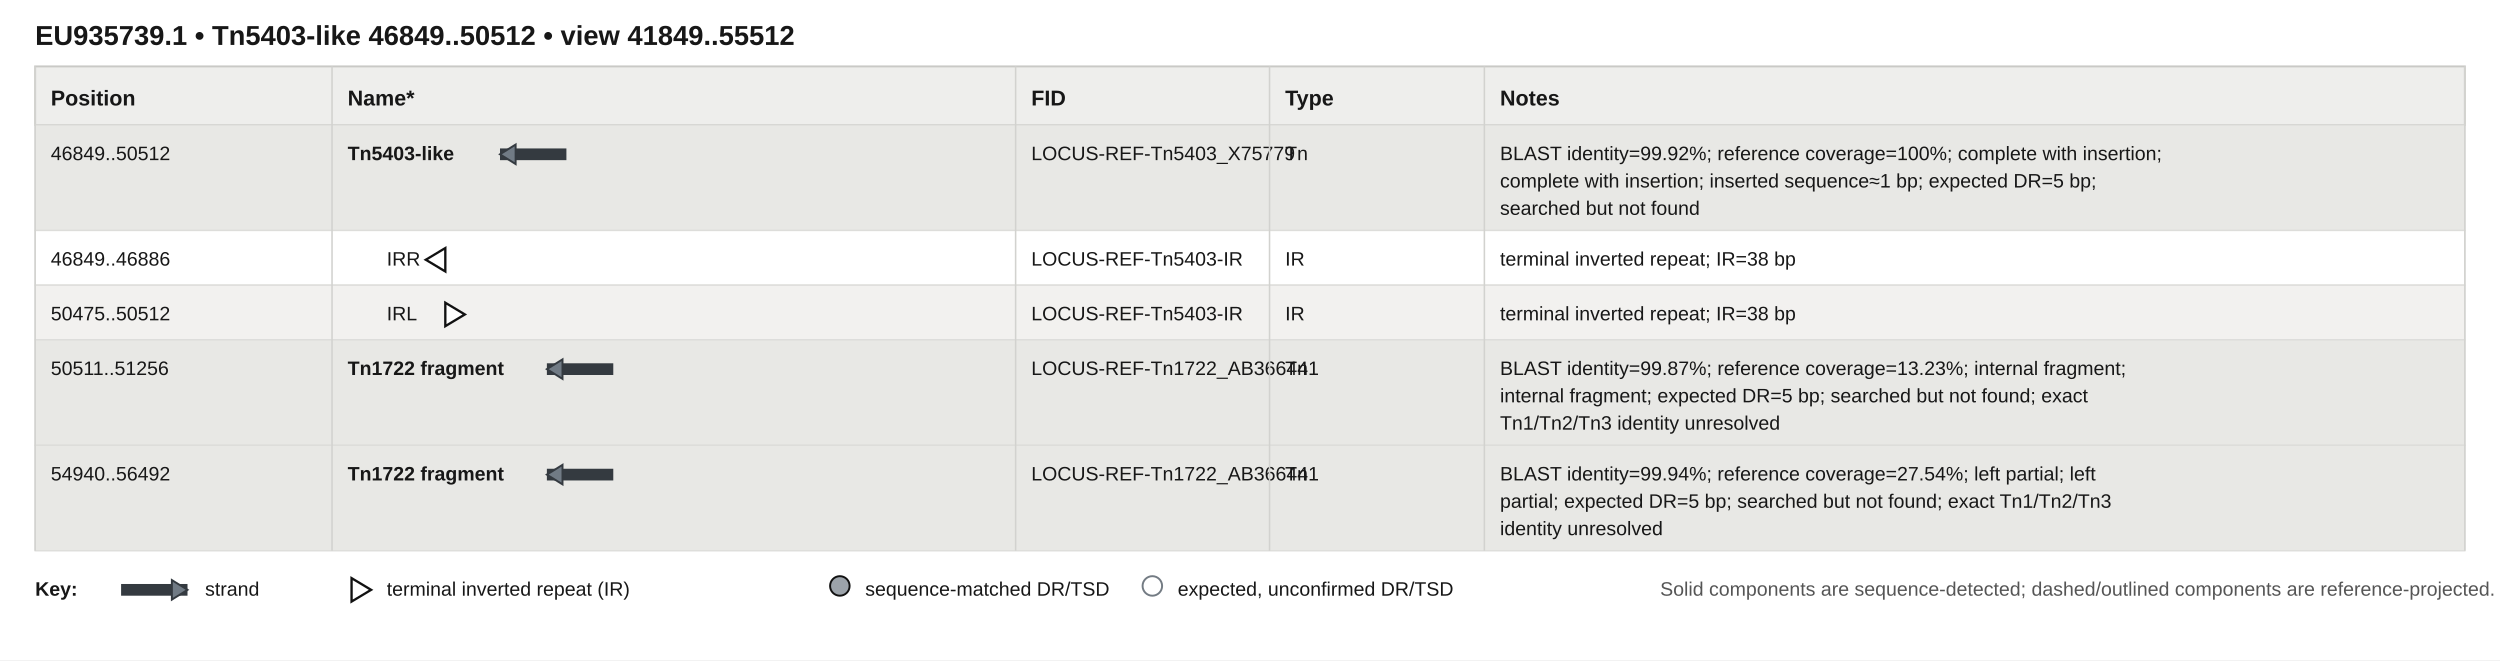
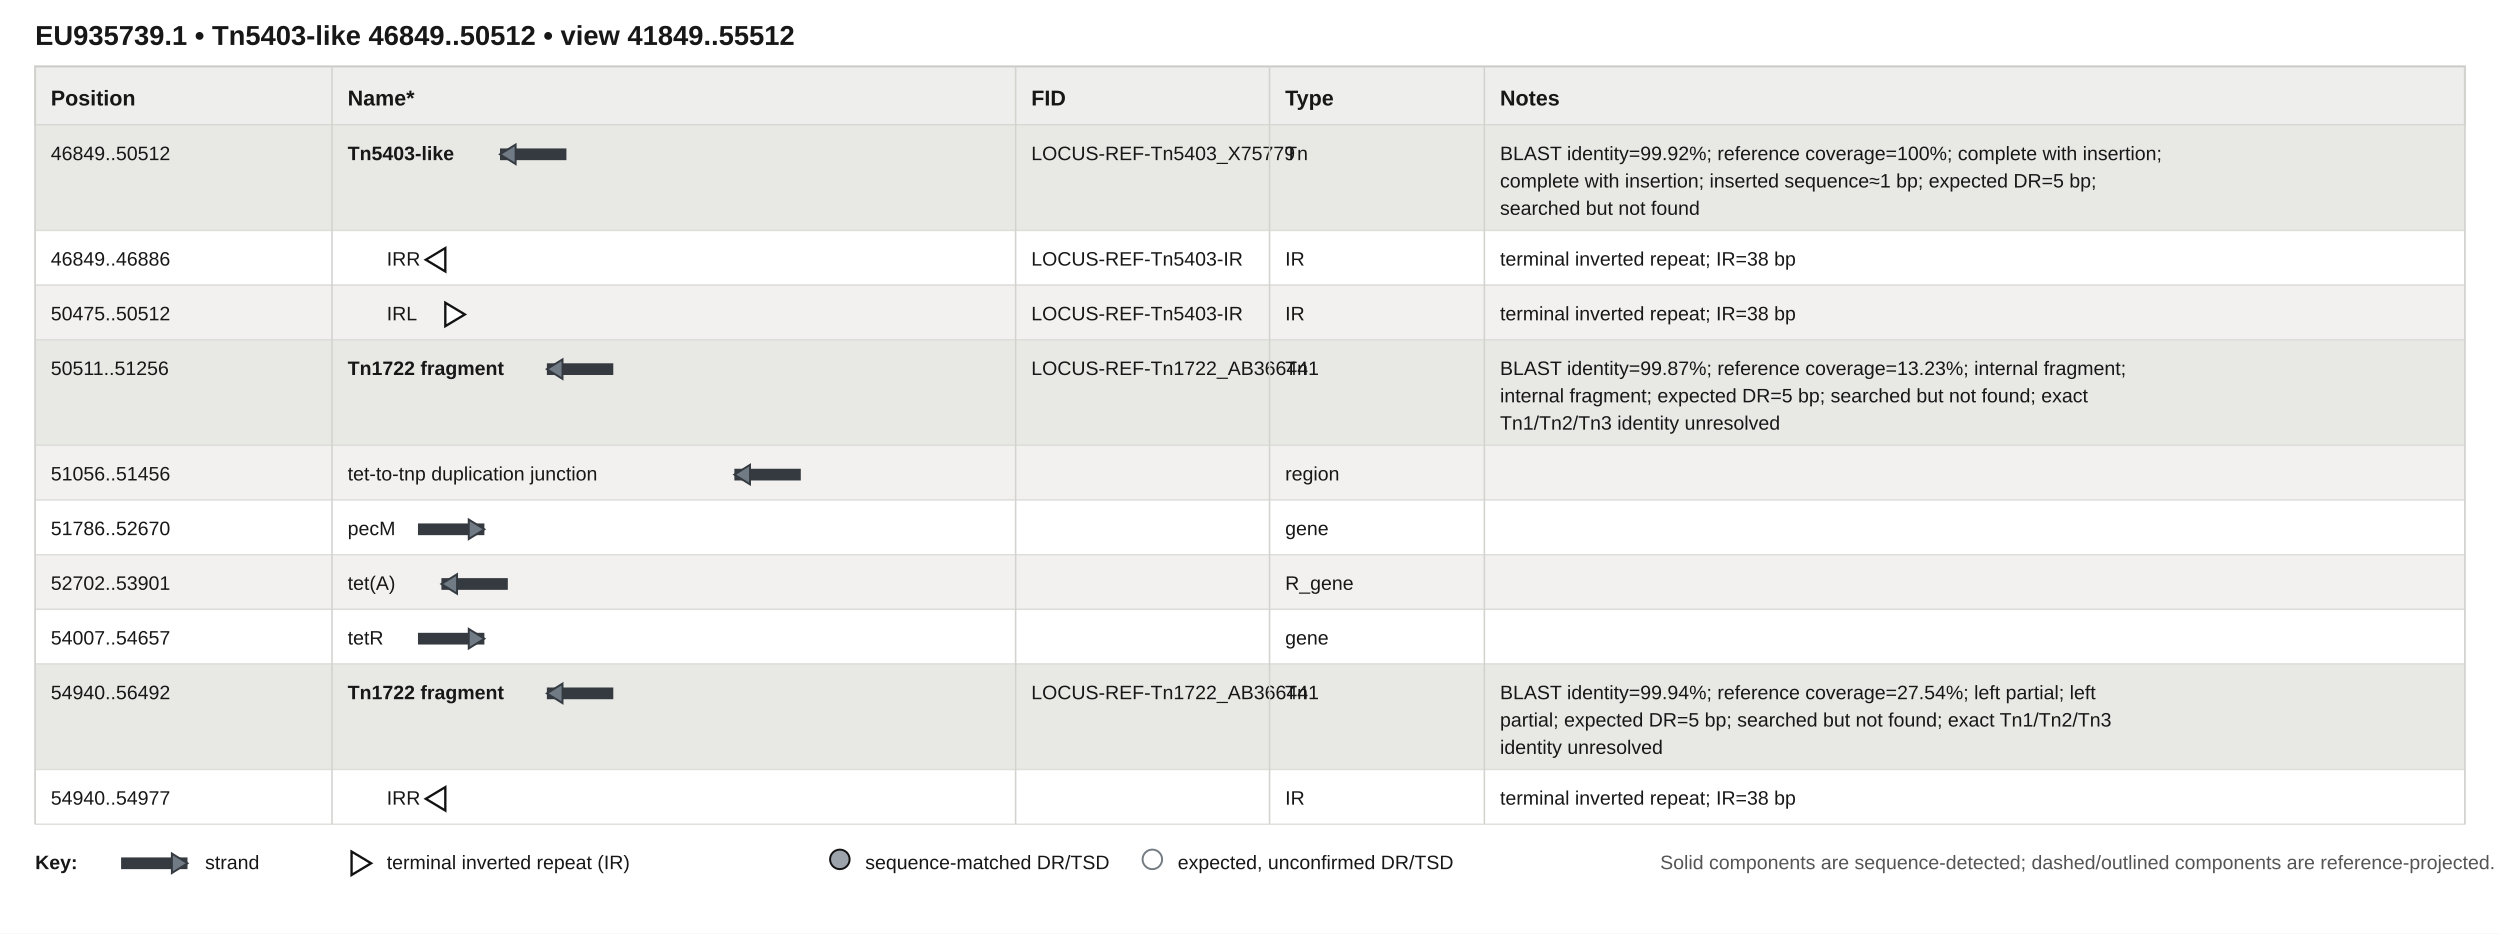
- <svg xmlns="http://www.w3.org/2000/svg" width="1280" height="338" style="background:#fff;font-family:Arial,Helvetica,sans-serif">
-   <rect x="0" y="0" width="1280" height="338" fill="#fff" />
+ <svg xmlns="http://www.w3.org/2000/svg" width="1280" height="478" style="background:#fff;font-family:Arial,Helvetica,sans-serif">
+   <rect x="0" y="0" width="1280" height="478" fill="#fff" />
  <text x="18.0" y="23.0" font-size="14" font-weight="bold" text-anchor="start" fill="#171717">EU935739.1 • Tn5403-like 46849..50512 • view 41849..55512</text>
  <rect x="18" y="34" width="1244" height="30" fill="#eeeeec" stroke="#c9c9c6" />
  <text x="26.0" y="54.0" font-size="11" font-weight="bold" text-anchor="start" fill="#171717">Position</text>
  <text x="178.0" y="54.0" font-size="11" font-weight="bold" text-anchor="start" fill="#171717">Name*</text>
  <text x="528.0" y="54.0" font-size="11" font-weight="bold" text-anchor="start" fill="#171717">FID</text>
  <text x="658.0" y="54.0" font-size="11" font-weight="bold" text-anchor="start" fill="#171717">Type</text>
  <text x="768.0" y="54.0" font-size="11" font-weight="bold" text-anchor="start" fill="#171717">Notes</text>
  <rect x="18" y="64" width="1244" height="54" fill="#e8e8e5" stroke="#ddddda" stroke-width="0.7" />
  <text x="26.0" y="82.0" font-size="10" font-weight="normal" text-anchor="start" fill="#171717">46849..50512</text>
  <text x="178.0" y="82.0" font-size="10" font-weight="bold" text-anchor="start" fill="#171717">Tn5403-like</text>
  <line x1="290.0" y1="79.0" x2="256.0" y2="79.0" stroke="#343a40" stroke-width="6" />
  <polygon points="256.0,79.0 264.0,74.0 264.0,84.0" fill="#717b85" stroke="#343a40" />
  <text x="528.0" y="82.0" font-size="10" font-weight="normal" text-anchor="start" fill="#171717">LOCUS-REF-Tn5403_X75779</text>
  <text x="658.0" y="82.0" font-size="10" font-weight="normal" text-anchor="start" fill="#171717">Tn</text>
  <text x="768.0" y="82.0" font-size="10" font-weight="normal" text-anchor="start" fill="#171717">BLAST identity=99.92%; reference coverage=100%; complete with insertion;</text>
  <text x="768.0" y="96.0" font-size="10" font-weight="normal" text-anchor="start" fill="#171717">complete with insertion; inserted sequence≈1 bp; expected DR=5 bp;</text>
  <text x="768.0" y="110.0" font-size="10" font-weight="normal" text-anchor="start" fill="#171717">searched but not found</text>
  <rect x="18" y="118" width="1244" height="28" fill="#ffffff" stroke="#ddddda" stroke-width="0.7" />
  <text x="26.0" y="136.0" font-size="10" font-weight="normal" text-anchor="start" fill="#171717">46849..46886</text>
  <text x="198.0" y="136.0" font-size="10" font-weight="normal" text-anchor="start" fill="#171717">IRR</text>
  <polygon points="228.0,127.0 218.0,133.0 228.0,139.0" fill="#fff" stroke="#111" stroke-width="1.2" />
  <text x="528.0" y="136.0" font-size="10" font-weight="normal" text-anchor="start" fill="#171717">LOCUS-REF-Tn5403-IR</text>
  <text x="658.0" y="136.0" font-size="10" font-weight="normal" text-anchor="start" fill="#171717">IR</text>
  <text x="768.0" y="136.0" font-size="10" font-weight="normal" text-anchor="start" fill="#171717">terminal inverted repeat; IR=38 bp</text>
  <rect x="18" y="146" width="1244" height="28" fill="#f2f1ef" stroke="#ddddda" stroke-width="0.7" />
  <text x="26.0" y="164.0" font-size="10" font-weight="normal" text-anchor="start" fill="#171717">50475..50512</text>
  <text x="198.0" y="164.0" font-size="10" font-weight="normal" text-anchor="start" fill="#171717">IRL</text>
  <polygon points="228.0,155.0 238.0,161.0 228.0,167.0" fill="#fff" stroke="#111" stroke-width="1.2" />
  <text x="528.0" y="164.0" font-size="10" font-weight="normal" text-anchor="start" fill="#171717">LOCUS-REF-Tn5403-IR</text>
  <text x="658.0" y="164.0" font-size="10" font-weight="normal" text-anchor="start" fill="#171717">IR</text>
  <text x="768.0" y="164.0" font-size="10" font-weight="normal" text-anchor="start" fill="#171717">terminal inverted repeat; IR=38 bp</text>
  <rect x="18" y="174" width="1244" height="54" fill="#e8e8e5" stroke="#ddddda" stroke-width="0.7" />
  <text x="26.0" y="192.0" font-size="10" font-weight="normal" text-anchor="start" fill="#171717">50511..51256</text>
  <text x="178.0" y="192.0" font-size="10" font-weight="bold" text-anchor="start" fill="#171717">Tn1722 fragment</text>
  <line x1="314.0" y1="189.0" x2="280.0" y2="189.0" stroke="#343a40" stroke-width="6" />
  <polygon points="280.0,189.0 288.0,184.0 288.0,194.0" fill="#717b85" stroke="#343a40" />
  <text x="528.0" y="192.0" font-size="10" font-weight="normal" text-anchor="start" fill="#171717">LOCUS-REF-Tn1722_AB366441</text>
  <text x="658.0" y="192.0" font-size="10" font-weight="normal" text-anchor="start" fill="#171717">Tn</text>
  <text x="768.0" y="192.0" font-size="10" font-weight="normal" text-anchor="start" fill="#171717">BLAST identity=99.87%; reference coverage=13.23%; internal fragment;</text>
  <text x="768.0" y="206.0" font-size="10" font-weight="normal" text-anchor="start" fill="#171717">internal fragment; expected DR=5 bp; searched but not found; exact</text>
  <text x="768.0" y="220.0" font-size="10" font-weight="normal" text-anchor="start" fill="#171717">Tn1/Tn2/Tn3 identity unresolved</text>
-   <rect x="18" y="228" width="1244" height="54" fill="#e8e8e5" stroke="#ddddda" stroke-width="0.7" />
-   <text x="26.0" y="246.0" font-size="10" font-weight="normal" text-anchor="start" fill="#171717">54940..56492</text>
-   <text x="178.0" y="246.0" font-size="10" font-weight="bold" text-anchor="start" fill="#171717">Tn1722 fragment</text>
-   <line x1="314.0" y1="243.0" x2="280.0" y2="243.0" stroke="#343a40" stroke-width="6" />
-   <polygon points="280.0,243.0 288.0,238.0 288.0,248.0" fill="#717b85" stroke="#343a40" />
-   <text x="528.0" y="246.0" font-size="10" font-weight="normal" text-anchor="start" fill="#171717">LOCUS-REF-Tn1722_AB366441</text>
-   <text x="658.0" y="246.0" font-size="10" font-weight="normal" text-anchor="start" fill="#171717">Tn</text>
-   <text x="768.0" y="246.0" font-size="10" font-weight="normal" text-anchor="start" fill="#171717">BLAST identity=99.94%; reference coverage=27.54%; left partial; left</text>
-   <text x="768.0" y="260.0" font-size="10" font-weight="normal" text-anchor="start" fill="#171717">partial; expected DR=5 bp; searched but not found; exact Tn1/Tn2/Tn3</text>
-   <text x="768.0" y="274.0" font-size="10" font-weight="normal" text-anchor="start" fill="#171717">identity unresolved</text>
-   <line x1="18" y1="34" x2="18" y2="282" stroke="#d2d2cf" stroke-width="0.8" />
-   <line x1="170" y1="34" x2="170" y2="282" stroke="#d2d2cf" stroke-width="0.8" />
-   <line x1="520" y1="34" x2="520" y2="282" stroke="#d2d2cf" stroke-width="0.8" />
-   <line x1="650" y1="34" x2="650" y2="282" stroke="#d2d2cf" stroke-width="0.8" />
-   <line x1="760" y1="34" x2="760" y2="282" stroke="#d2d2cf" stroke-width="0.8" />
-   <line x1="1262" y1="34" x2="1262" y2="282" stroke="#d2d2cf" stroke-width="0.8" />
-   <text x="18.0" y="305.0" font-size="10" font-weight="bold" text-anchor="start" fill="#171717">Key:</text>
-   <line x1="62.0" y1="302.0" x2="96.0" y2="302.0" stroke="#343a40" stroke-width="6" />
-   <polygon points="96.0,302.0 88.0,297.0 88.0,307.0" fill="#717b85" stroke="#343a40" />
-   <text x="105.0" y="305.0" font-size="10" font-weight="normal" text-anchor="start" fill="#171717">strand</text>
-   <polygon points="180.0,296.0 190.0,302.0 180.0,308.0" fill="#fff" stroke="#111" stroke-width="1.2" />
-   <text x="198.0" y="305.0" font-size="10" font-weight="normal" text-anchor="start" fill="#171717">terminal inverted repeat (IR)</text>
-   <circle cx="430" cy="300" r="5" fill="#9ca3aa" stroke="#111" />
-   <text x="443.0" y="305.0" font-size="10" font-weight="normal" text-anchor="start" fill="#171717">sequence-matched DR/TSD</text>
-   <circle cx="590" cy="300" r="5" fill="#fff" stroke="#737b83" />
-   <text x="603.0" y="305.0" font-size="10" font-weight="normal" text-anchor="start" fill="#171717">expected, unconfirmed DR/TSD</text>
-   <text x="850.0" y="305.0" font-size="10" font-weight="normal" text-anchor="start" fill="#555555">Solid components are sequence-detected; dashed/outlined components are reference-projected.</text>
+   <rect x="18" y="228" width="1244" height="28" fill="#f2f1ef" stroke="#ddddda" stroke-width="0.7" />
+   <text x="26.0" y="246.0" font-size="10" font-weight="normal" text-anchor="start" fill="#171717">51056..51456</text>
+   <text x="178.0" y="246.0" font-size="10" font-weight="normal" text-anchor="start" fill="#171717">tet-to-tnp duplication junction</text>
+   <line x1="410.0" y1="243.0" x2="376.0" y2="243.0" stroke="#343a40" stroke-width="6" />
+   <polygon points="376.0,243.0 384.0,238.0 384.0,248.0" fill="#717b85" stroke="#343a40" />
+   <text x="528.0" y="246.0" font-size="10" font-weight="normal" text-anchor="start" fill="#171717" />
+   <text x="658.0" y="246.0" font-size="10" font-weight="normal" text-anchor="start" fill="#171717">region</text>
+   <text x="768.0" y="246.0" font-size="10" font-weight="normal" text-anchor="start" fill="#171717" />
+   <rect x="18" y="256" width="1244" height="28" fill="#ffffff" stroke="#ddddda" stroke-width="0.7" />
+   <text x="26.0" y="274.0" font-size="10" font-weight="normal" text-anchor="start" fill="#171717">51786..52670</text>
+   <text x="178.0" y="274.0" font-size="10" font-weight="normal" text-anchor="start" fill="#171717">pecM</text>
+   <line x1="214.0" y1="271.0" x2="248.0" y2="271.0" stroke="#343a40" stroke-width="6" />
+   <polygon points="248.0,271.0 240.0,266.0 240.0,276.0" fill="#717b85" stroke="#343a40" />
+   <text x="528.0" y="274.0" font-size="10" font-weight="normal" text-anchor="start" fill="#171717" />
+   <text x="658.0" y="274.0" font-size="10" font-weight="normal" text-anchor="start" fill="#171717">gene</text>
+   <text x="768.0" y="274.0" font-size="10" font-weight="normal" text-anchor="start" fill="#171717" />
+   <rect x="18" y="284" width="1244" height="28" fill="#f2f1ef" stroke="#ddddda" stroke-width="0.7" />
+   <text x="26.0" y="302.0" font-size="10" font-weight="normal" text-anchor="start" fill="#171717">52702..53901</text>
+   <text x="178.0" y="302.0" font-size="10" font-weight="normal" text-anchor="start" fill="#171717">tet(A)</text>
+   <line x1="260.0" y1="299.0" x2="226.0" y2="299.0" stroke="#343a40" stroke-width="6" />
+   <polygon points="226.0,299.0 234.0,294.0 234.0,304.0" fill="#717b85" stroke="#343a40" />
+   <text x="528.0" y="302.0" font-size="10" font-weight="normal" text-anchor="start" fill="#171717" />
+   <text x="658.0" y="302.0" font-size="10" font-weight="normal" text-anchor="start" fill="#171717">R_gene</text>
+   <text x="768.0" y="302.0" font-size="10" font-weight="normal" text-anchor="start" fill="#171717" />
+   <rect x="18" y="312" width="1244" height="28" fill="#ffffff" stroke="#ddddda" stroke-width="0.7" />
+   <text x="26.0" y="330.0" font-size="10" font-weight="normal" text-anchor="start" fill="#171717">54007..54657</text>
+   <text x="178.0" y="330.0" font-size="10" font-weight="normal" text-anchor="start" fill="#171717">tetR</text>
+   <line x1="214.0" y1="327.0" x2="248.0" y2="327.0" stroke="#343a40" stroke-width="6" />
+   <polygon points="248.0,327.0 240.0,322.0 240.0,332.0" fill="#717b85" stroke="#343a40" />
+   <text x="528.0" y="330.0" font-size="10" font-weight="normal" text-anchor="start" fill="#171717" />
+   <text x="658.0" y="330.0" font-size="10" font-weight="normal" text-anchor="start" fill="#171717">gene</text>
+   <text x="768.0" y="330.0" font-size="10" font-weight="normal" text-anchor="start" fill="#171717" />
+   <rect x="18" y="340" width="1244" height="54" fill="#e8e8e5" stroke="#ddddda" stroke-width="0.7" />
+   <text x="26.0" y="358.0" font-size="10" font-weight="normal" text-anchor="start" fill="#171717">54940..56492</text>
+   <text x="178.0" y="358.0" font-size="10" font-weight="bold" text-anchor="start" fill="#171717">Tn1722 fragment</text>
+   <line x1="314.0" y1="355.0" x2="280.0" y2="355.0" stroke="#343a40" stroke-width="6" />
+   <polygon points="280.0,355.0 288.0,350.0 288.0,360.0" fill="#717b85" stroke="#343a40" />
+   <text x="528.0" y="358.0" font-size="10" font-weight="normal" text-anchor="start" fill="#171717">LOCUS-REF-Tn1722_AB366441</text>
+   <text x="658.0" y="358.0" font-size="10" font-weight="normal" text-anchor="start" fill="#171717">Tn</text>
+   <text x="768.0" y="358.0" font-size="10" font-weight="normal" text-anchor="start" fill="#171717">BLAST identity=99.94%; reference coverage=27.54%; left partial; left</text>
+   <text x="768.0" y="372.0" font-size="10" font-weight="normal" text-anchor="start" fill="#171717">partial; expected DR=5 bp; searched but not found; exact Tn1/Tn2/Tn3</text>
+   <text x="768.0" y="386.0" font-size="10" font-weight="normal" text-anchor="start" fill="#171717">identity unresolved</text>
+   <rect x="18" y="394" width="1244" height="28" fill="#ffffff" stroke="#ddddda" stroke-width="0.7" />
+   <text x="26.0" y="412.0" font-size="10" font-weight="normal" text-anchor="start" fill="#171717">54940..54977</text>
+   <text x="198.0" y="412.0" font-size="10" font-weight="normal" text-anchor="start" fill="#171717">IRR</text>
+   <polygon points="228.0,403.0 218.0,409.0 228.0,415.0" fill="#fff" stroke="#111" stroke-width="1.2" />
+   <text x="528.0" y="412.0" font-size="10" font-weight="normal" text-anchor="start" fill="#171717" />
+   <text x="658.0" y="412.0" font-size="10" font-weight="normal" text-anchor="start" fill="#171717">IR</text>
+   <text x="768.0" y="412.0" font-size="10" font-weight="normal" text-anchor="start" fill="#171717">terminal inverted repeat; IR=38 bp</text>
+   <line x1="18" y1="34" x2="18" y2="422" stroke="#d2d2cf" stroke-width="0.8" />
+   <line x1="170" y1="34" x2="170" y2="422" stroke="#d2d2cf" stroke-width="0.8" />
+   <line x1="520" y1="34" x2="520" y2="422" stroke="#d2d2cf" stroke-width="0.8" />
+   <line x1="650" y1="34" x2="650" y2="422" stroke="#d2d2cf" stroke-width="0.8" />
+   <line x1="760" y1="34" x2="760" y2="422" stroke="#d2d2cf" stroke-width="0.8" />
+   <line x1="1262" y1="34" x2="1262" y2="422" stroke="#d2d2cf" stroke-width="0.8" />
+   <text x="18.0" y="445.0" font-size="10" font-weight="bold" text-anchor="start" fill="#171717">Key:</text>
+   <line x1="62.0" y1="442.0" x2="96.0" y2="442.0" stroke="#343a40" stroke-width="6" />
+   <polygon points="96.0,442.0 88.0,437.0 88.0,447.0" fill="#717b85" stroke="#343a40" />
+   <text x="105.0" y="445.0" font-size="10" font-weight="normal" text-anchor="start" fill="#171717">strand</text>
+   <polygon points="180.0,436.0 190.0,442.0 180.0,448.0" fill="#fff" stroke="#111" stroke-width="1.2" />
+   <text x="198.0" y="445.0" font-size="10" font-weight="normal" text-anchor="start" fill="#171717">terminal inverted repeat (IR)</text>
+   <circle cx="430" cy="440" r="5" fill="#9ca3aa" stroke="#111" />
+   <text x="443.0" y="445.0" font-size="10" font-weight="normal" text-anchor="start" fill="#171717">sequence-matched DR/TSD</text>
+   <circle cx="590" cy="440" r="5" fill="#fff" stroke="#737b83" />
+   <text x="603.0" y="445.0" font-size="10" font-weight="normal" text-anchor="start" fill="#171717">expected, unconfirmed DR/TSD</text>
+   <text x="850.0" y="445.0" font-size="10" font-weight="normal" text-anchor="start" fill="#555555">Solid components are sequence-detected; dashed/outlined components are reference-projected.</text>
</svg>
